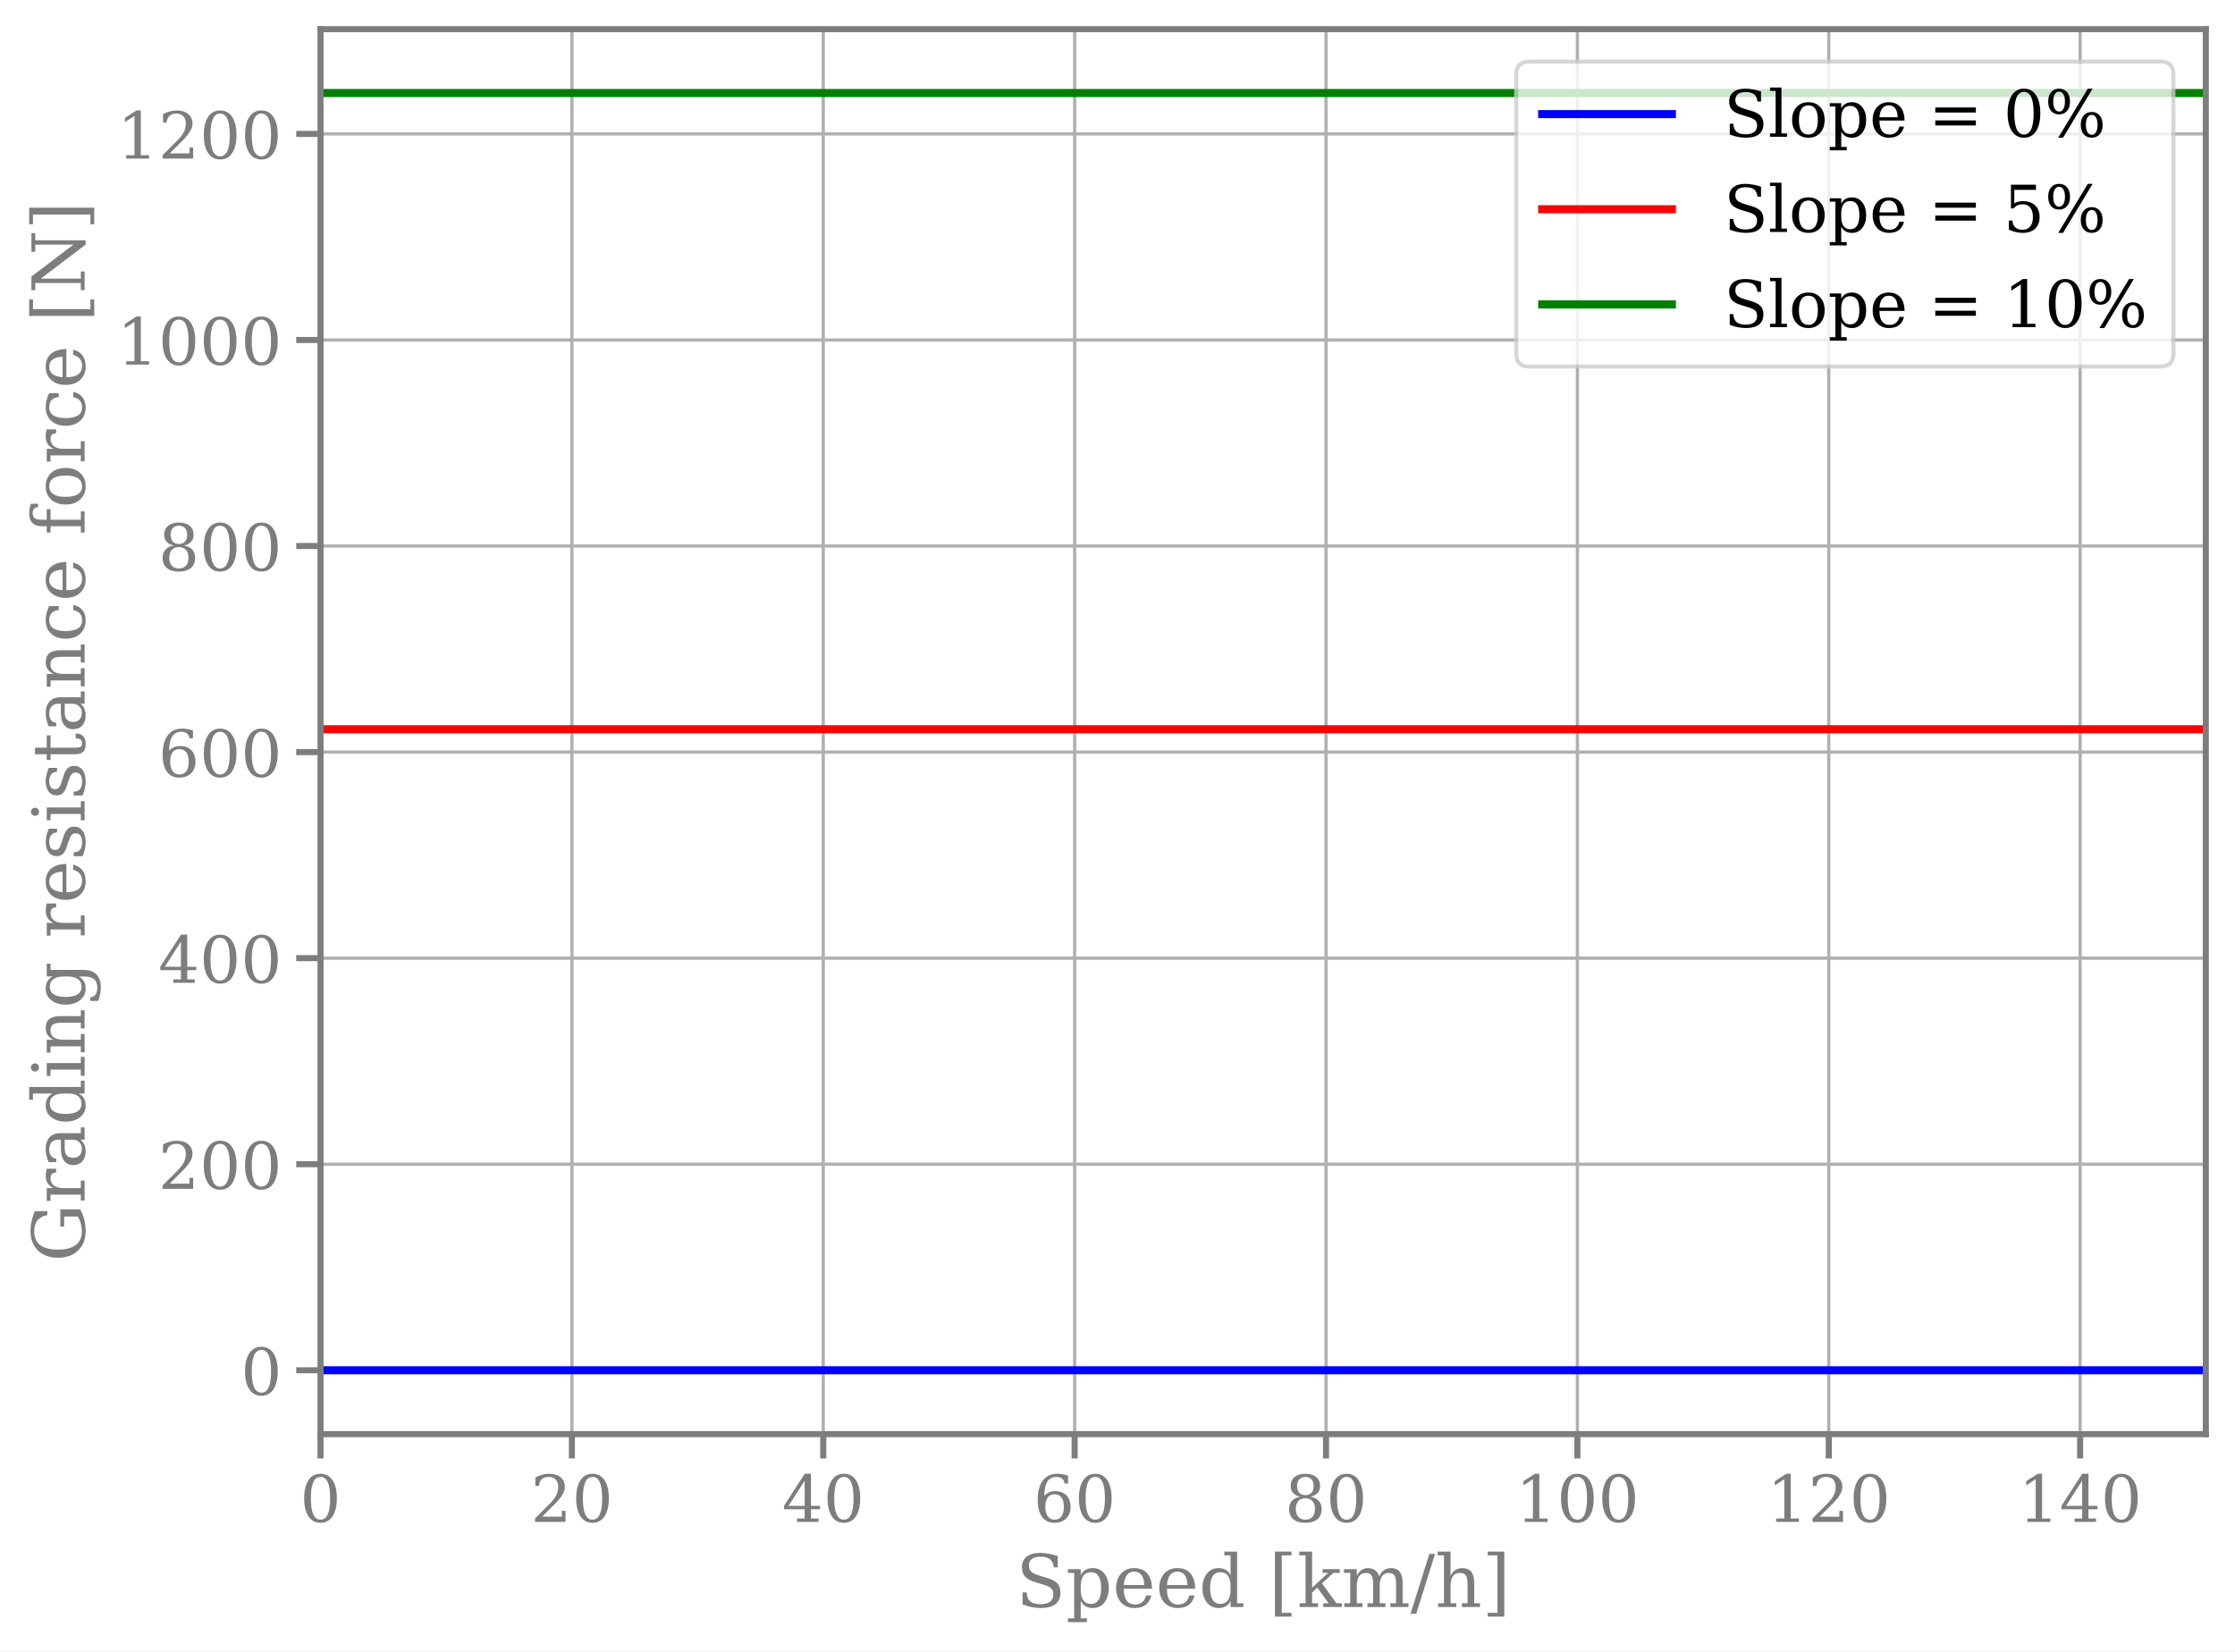
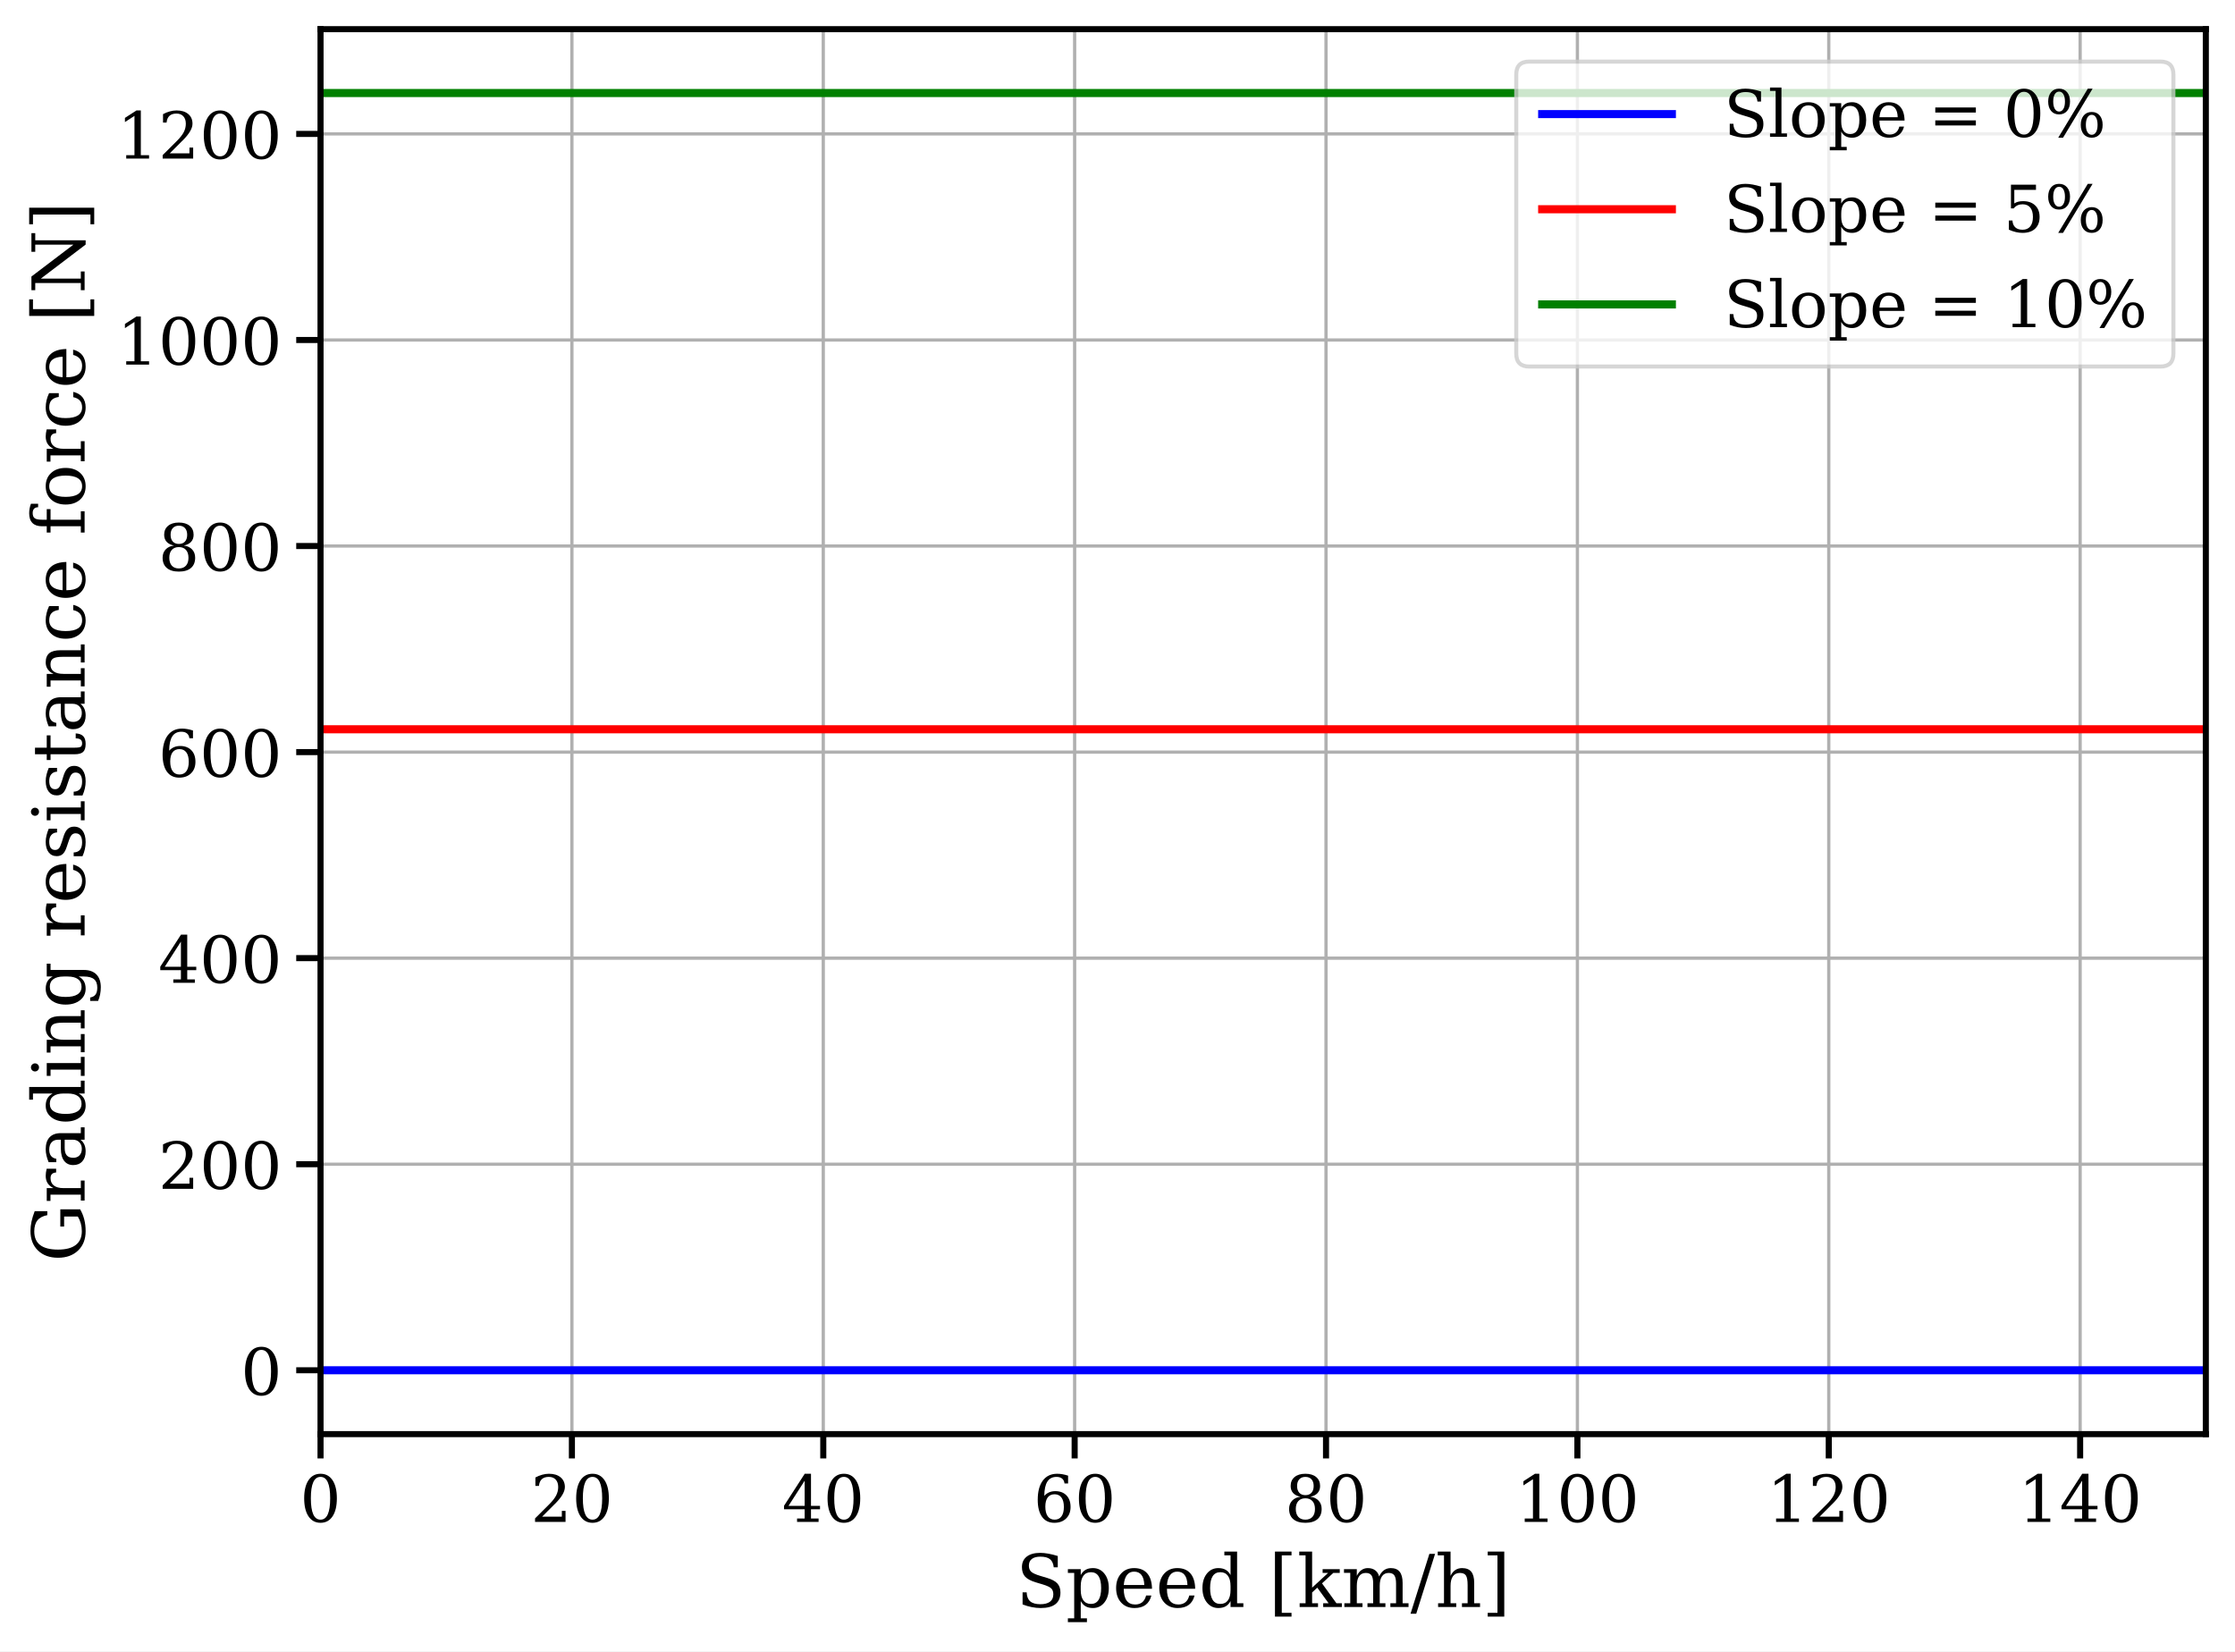
<svg xmlns="http://www.w3.org/2000/svg" xmlns:xlink="http://www.w3.org/1999/xlink" width="551.52pt" height="407.52pt" viewBox="0 0 551.52 407.52" version="1.1">
  <defs>
    <style type="text/css">*{stroke-linejoin: round; stroke-linecap: butt}</style>
  </defs>
  <g id="figure_1">
    <g id="patch_1">
      <path d="M 0 407.52  L 551.52 407.52  L 551.52 0  L 0 0  z " style="fill: #ffffff" />
    </g>
    <g id="axes_1">
      <g id="patch_2">
        <path d="M 79.097 353.914  L 544.32 353.914  L 544.32 7.2  L 79.097 7.2  z " style="fill: #ffffff" />
      </g>
      <g id="matplotlib.axis_1">
        <g id="xtick_1">
          <g id="line2d_1">
-             <path d="M 79.097 353.914  L 79.097 7.2  " clip-path="url(#p157d3e43fc)" style="fill: none; stroke: #b0b0b0; stroke-width: 0.8; stroke-linecap: square" />
+             <path d="M 79.097 353.914  L 79.097 7.2  " clip-path="url(#pb40a15d771)" style="fill: none; stroke: #b0b0b0; stroke-width: 0.8; stroke-linecap: square" />
          </g>
          <g id="line2d_2">
            <defs>
-               <path id="m68af3e53dd" d="M 0 0  L 0 6  " style="stroke: #7d7d7d; stroke-width: 1.5" />
-             </defs>
-             <g>
-               <use xlink:href="#m68af3e53dd" x="79.097" y="353.914" style="fill: #7d7d7d; stroke: #7d7d7d; stroke-width: 1.5" />
+               <path id="mcf8617b711" d="M 0 0  L 0 6  " style="stroke: #000000; stroke-width: 1.5" />
+             </defs>
+             <g>
+               <use xlink:href="#mcf8617b711" x="79.097" y="353.914" style="stroke: #000000; stroke-width: 1.5" />
            </g>
          </g>
          <g id="text_1">
-             <g style="fill: #7d7d7d" transform="translate(74.00656 375.5719)scale(0.16 -0.16)">
+             <g transform="translate(74.00656 375.5719)scale(0.16 -0.16)">
              <defs>
                <path id="DejaVuSerif-30" d="M 2034 219  Q 2513 219 2750 744  Q 2988 1269 2988 2328  Q 2988 3391 2750 3916  Q 2513 4441 2034 4441  Q 1556 4441 1318 3916  Q 1081 3391 1081 2328  Q 1081 1269 1318 744  Q 1556 219 2034 219  z M 2034 -91  Q 1275 -91 848 546  Q 422 1184 422 2328  Q 422 3475 848 4112  Q 1275 4750 2034 4750  Q 2797 4750 3222 4112  Q 3647 3475 3647 2328  Q 3647 1184 3222 546  Q 2797 -91 2034 -91  z " transform="scale(0.015625)" />
              </defs>
              <use xlink:href="#DejaVuSerif-30" />
            </g>
          </g>
        </g>
        <g id="xtick_2">
          <g id="line2d_3">
-             <path d="M 141.126 353.914  L 141.126 7.2  " clip-path="url(#p157d3e43fc)" style="fill: none; stroke: #b0b0b0; stroke-width: 0.8; stroke-linecap: square" />
+             <path d="M 141.126 353.914  L 141.126 7.2  " clip-path="url(#pb40a15d771)" style="fill: none; stroke: #b0b0b0; stroke-width: 0.8; stroke-linecap: square" />
          </g>
          <g id="line2d_4">
            <g>
-               <use xlink:href="#m68af3e53dd" x="141.126" y="353.914" style="fill: #7d7d7d; stroke: #7d7d7d; stroke-width: 1.5" />
+               <use xlink:href="#mcf8617b711" x="141.126" y="353.914" style="stroke: #000000; stroke-width: 1.5" />
            </g>
          </g>
          <g id="text_2">
-             <g style="fill: #7d7d7d" transform="translate(130.9464 375.5719)scale(0.16 -0.16)">
+             <g transform="translate(130.9464 375.5719)scale(0.16 -0.16)">
              <defs>
                <path id="DejaVuSerif-32" d="M 819 3553  L 469 3553  L 469 4384  Q 803 4563 1142 4656  Q 1481 4750 1806 4750  Q 2534 4750 2956 4397  Q 3378 4044 3378 3438  Q 3378 2753 2422 1800  Q 2347 1728 2309 1691  L 1131 513  L 3078 513  L 3078 1088  L 3444 1088  L 3444 0  L 434 0  L 434 341  L 1850 1753  Q 2319 2222 2519 2614  Q 2719 3006 2719 3438  Q 2719 3909 2473 4175  Q 2228 4441 1797 4441  Q 1350 4441 1106 4219  Q 863 3997 819 3553  z " transform="scale(0.015625)" />
              </defs>
              <use xlink:href="#DejaVuSerif-32" />
              <use xlink:href="#DejaVuSerif-30" x="63.623" />
            </g>
          </g>
        </g>
        <g id="xtick_3">
          <g id="line2d_5">
-             <path d="M 203.156 353.914  L 203.156 7.2  " clip-path="url(#p157d3e43fc)" style="fill: none; stroke: #b0b0b0; stroke-width: 0.8; stroke-linecap: square" />
+             <path d="M 203.156 353.914  L 203.156 7.2  " clip-path="url(#pb40a15d771)" style="fill: none; stroke: #b0b0b0; stroke-width: 0.8; stroke-linecap: square" />
          </g>
          <g id="line2d_6">
            <g>
-               <use xlink:href="#m68af3e53dd" x="203.156" y="353.914" style="fill: #7d7d7d; stroke: #7d7d7d; stroke-width: 1.5" />
+               <use xlink:href="#mcf8617b711" x="203.156" y="353.914" style="stroke: #000000; stroke-width: 1.5" />
            </g>
          </g>
          <g id="text_3">
-             <g style="fill: #7d7d7d" transform="translate(192.9761 375.5719)scale(0.16 -0.16)">
+             <g transform="translate(192.9761 375.5719)scale(0.16 -0.16)">
              <defs>
                <path id="DejaVuSerif-34" d="M 2234 1581  L 2234 4063  L 641 1581  L 2234 1581  z M 3609 0  L 1484 0  L 1484 331  L 2234 331  L 2234 1247  L 197 1247  L 197 1588  L 2241 4750  L 2859 4750  L 2859 1581  L 3750 1581  L 3750 1247  L 2859 1247  L 2859 331  L 3609 331  L 3609 0  z " transform="scale(0.015625)" />
              </defs>
              <use xlink:href="#DejaVuSerif-34" />
              <use xlink:href="#DejaVuSerif-30" x="63.623" />
            </g>
          </g>
        </g>
        <g id="xtick_4">
          <g id="line2d_7">
-             <path d="M 265.186 353.914  L 265.186 7.2  " clip-path="url(#p157d3e43fc)" style="fill: none; stroke: #b0b0b0; stroke-width: 0.8; stroke-linecap: square" />
+             <path d="M 265.186 353.914  L 265.186 7.2  " clip-path="url(#pb40a15d771)" style="fill: none; stroke: #b0b0b0; stroke-width: 0.8; stroke-linecap: square" />
          </g>
          <g id="line2d_8">
            <g>
-               <use xlink:href="#m68af3e53dd" x="265.186" y="353.914" style="fill: #7d7d7d; stroke: #7d7d7d; stroke-width: 1.5" />
+               <use xlink:href="#mcf8617b711" x="265.186" y="353.914" style="stroke: #000000; stroke-width: 1.5" />
            </g>
          </g>
          <g id="text_4">
-             <g style="fill: #7d7d7d" transform="translate(255.0059 375.5719)scale(0.16 -0.16)">
+             <g transform="translate(255.0059 375.5719)scale(0.16 -0.16)">
              <defs>
                <path id="DejaVuSerif-36" d="M 2094 219  Q 2534 219 2771 542  Q 3009 866 3009 1472  Q 3009 2078 2771 2401  Q 2534 2725 2094 2725  Q 1647 2725 1412 2412  Q 1178 2100 1178 1509  Q 1178 888 1415 553  Q 1653 219 2094 219  z M 1075 2569  Q 1288 2803 1556 2918  Q 1825 3034 2163 3034  Q 2859 3034 3264 2615  Q 3669 2197 3669 1472  Q 3669 763 3233 336  Q 2797 -91 2069 -91  Q 1278 -91 853 498  Q 428 1088 428 2181  Q 428 3406 931 4078  Q 1434 4750 2350 4750  Q 2597 4750 2869 4703  Q 3141 4656 3425 4563  L 3425 3794  L 3072 3794  Q 3034 4109 2831 4275  Q 2628 4441 2284 4441  Q 1678 4441 1381 3981  Q 1084 3522 1075 2569  z " transform="scale(0.015625)" />
              </defs>
              <use xlink:href="#DejaVuSerif-36" />
              <use xlink:href="#DejaVuSerif-30" x="63.623" />
            </g>
          </g>
        </g>
        <g id="xtick_5">
          <g id="line2d_9">
-             <path d="M 327.216 353.914  L 327.216 7.2  " clip-path="url(#p157d3e43fc)" style="fill: none; stroke: #b0b0b0; stroke-width: 0.8; stroke-linecap: square" />
+             <path d="M 327.216 353.914  L 327.216 7.2  " clip-path="url(#pb40a15d771)" style="fill: none; stroke: #b0b0b0; stroke-width: 0.8; stroke-linecap: square" />
          </g>
          <g id="line2d_10">
            <g>
-               <use xlink:href="#m68af3e53dd" x="327.216" y="353.914" style="fill: #7d7d7d; stroke: #7d7d7d; stroke-width: 1.5" />
+               <use xlink:href="#mcf8617b711" x="327.216" y="353.914" style="stroke: #000000; stroke-width: 1.5" />
            </g>
          </g>
          <g id="text_5">
-             <g style="fill: #7d7d7d" transform="translate(317.0357 375.5719)scale(0.16 -0.16)">
+             <g transform="translate(317.0357 375.5719)scale(0.16 -0.16)">
              <defs>
                <path id="DejaVuSerif-38" d="M 2981 1275  Q 2981 1775 2732 2051  Q 2484 2328 2034 2328  Q 1584 2328 1336 2051  Q 1088 1775 1088 1275  Q 1088 772 1336 495  Q 1584 219 2034 219  Q 2484 219 2732 495  Q 2981 772 2981 1275  z M 2853 3541  Q 2853 3966 2637 4203  Q 2422 4441 2034 4441  Q 1650 4441 1433 4203  Q 1216 3966 1216 3541  Q 1216 3113 1433 2875  Q 1650 2638 2034 2638  Q 2422 2638 2637 2875  Q 2853 3113 2853 3541  z M 2516 2484  Q 3047 2413 3344 2092  Q 3641 1772 3641 1275  Q 3641 619 3225 264  Q 2809 -91 2034 -91  Q 1263 -91 845 264  Q 428 619 428 1275  Q 428 1772 725 2092  Q 1022 2413 1556 2484  Q 1084 2569 832 2842  Q 581 3116 581 3541  Q 581 4103 968 4426  Q 1356 4750 2034 4750  Q 2713 4750 3100 4426  Q 3488 4103 3488 3541  Q 3488 3116 3236 2842  Q 2984 2569 2516 2484  z " transform="scale(0.015625)" />
              </defs>
              <use xlink:href="#DejaVuSerif-38" />
              <use xlink:href="#DejaVuSerif-30" x="63.623" />
            </g>
          </g>
        </g>
        <g id="xtick_6">
          <g id="line2d_11">
-             <path d="M 389.246 353.914  L 389.246 7.2  " clip-path="url(#p157d3e43fc)" style="fill: none; stroke: #b0b0b0; stroke-width: 0.8; stroke-linecap: square" />
+             <path d="M 389.246 353.914  L 389.246 7.2  " clip-path="url(#pb40a15d771)" style="fill: none; stroke: #b0b0b0; stroke-width: 0.8; stroke-linecap: square" />
          </g>
          <g id="line2d_12">
            <g>
-               <use xlink:href="#m68af3e53dd" x="389.246" y="353.914" style="fill: #7d7d7d; stroke: #7d7d7d; stroke-width: 1.5" />
+               <use xlink:href="#mcf8617b711" x="389.246" y="353.914" style="stroke: #000000; stroke-width: 1.5" />
            </g>
          </g>
          <g id="text_6">
-             <g style="fill: #7d7d7d" transform="translate(373.9755 375.5719)scale(0.16 -0.16)">
+             <g transform="translate(373.9755 375.5719)scale(0.16 -0.16)">
              <defs>
                <path id="DejaVuSerif-31" d="M 909 0  L 909 331  L 1722 331  L 1722 4213  L 781 3603  L 781 4013  L 1919 4750  L 2350 4750  L 2350 331  L 3163 331  L 3163 0  L 909 0  z " transform="scale(0.015625)" />
              </defs>
              <use xlink:href="#DejaVuSerif-31" />
              <use xlink:href="#DejaVuSerif-30" x="63.623" />
              <use xlink:href="#DejaVuSerif-30" x="127.246" />
            </g>
          </g>
        </g>
        <g id="xtick_7">
          <g id="line2d_13">
-             <path d="M 451.275 353.914  L 451.275 7.2  " clip-path="url(#p157d3e43fc)" style="fill: none; stroke: #b0b0b0; stroke-width: 0.8; stroke-linecap: square" />
+             <path d="M 451.275 353.914  L 451.275 7.2  " clip-path="url(#pb40a15d771)" style="fill: none; stroke: #b0b0b0; stroke-width: 0.8; stroke-linecap: square" />
          </g>
          <g id="line2d_14">
            <g>
-               <use xlink:href="#m68af3e53dd" x="451.275" y="353.914" style="fill: #7d7d7d; stroke: #7d7d7d; stroke-width: 1.5" />
+               <use xlink:href="#mcf8617b711" x="451.275" y="353.914" style="stroke: #000000; stroke-width: 1.5" />
            </g>
          </g>
          <g id="text_7">
-             <g style="fill: #7d7d7d" transform="translate(436.0053 375.5719)scale(0.16 -0.16)">
+             <g transform="translate(436.0053 375.5719)scale(0.16 -0.16)">
              <use xlink:href="#DejaVuSerif-31" />
              <use xlink:href="#DejaVuSerif-32" x="63.623" />
              <use xlink:href="#DejaVuSerif-30" x="127.246" />
            </g>
          </g>
        </g>
        <g id="xtick_8">
          <g id="line2d_15">
-             <path d="M 513.305 353.914  L 513.305 7.2  " clip-path="url(#p157d3e43fc)" style="fill: none; stroke: #b0b0b0; stroke-width: 0.8; stroke-linecap: square" />
+             <path d="M 513.305 353.914  L 513.305 7.2  " clip-path="url(#pb40a15d771)" style="fill: none; stroke: #b0b0b0; stroke-width: 0.8; stroke-linecap: square" />
          </g>
          <g id="line2d_16">
            <g>
-               <use xlink:href="#m68af3e53dd" x="513.305" y="353.914" style="fill: #7d7d7d; stroke: #7d7d7d; stroke-width: 1.5" />
+               <use xlink:href="#mcf8617b711" x="513.305" y="353.914" style="stroke: #000000; stroke-width: 1.5" />
            </g>
          </g>
          <g id="text_8">
-             <g style="fill: #7d7d7d" transform="translate(498.0351 375.5719)scale(0.16 -0.16)">
+             <g transform="translate(498.0351 375.5719)scale(0.16 -0.16)">
              <use xlink:href="#DejaVuSerif-31" />
              <use xlink:href="#DejaVuSerif-34" x="63.623" />
              <use xlink:href="#DejaVuSerif-30" x="127.246" />
            </g>
          </g>
        </g>
        <g id="text_9">
-           <g style="fill: #7d7d7d" transform="translate(250.6672 396.5766)scale(0.18 -0.18)">
+           <g transform="translate(250.6672 396.5766)scale(0.18 -0.18)">
            <defs>
              <path id="DejaVuSerif-53" d="M 594 225  L 594 1288  L 953 1284  Q 969 753 1261 498  Q 1553 244 2150 244  Q 2706 244 2998 464  Q 3291 684 3291 1106  Q 3291 1444 3114 1625  Q 2938 1806 2369 1978  L 1753 2163  Q 1084 2366 811 2669  Q 538 2972 538 3500  Q 538 4094 959 4422  Q 1381 4750 2144 4750  Q 2469 4750 2856 4679  Q 3244 4609 3681 4475  L 3681 3481  L 3328 3481  Q 3275 3975 2998 4195  Q 2722 4416 2156 4416  Q 1663 4416 1405 4214  Q 1147 4013 1147 3628  Q 1147 3294 1340 3103  Q 1534 2913 2163 2725  L 2741 2553  Q 3375 2363 3645 2067  Q 3916 1772 3916 1275  Q 3916 597 3481 253  Q 3047 -91 2188 -91  Q 1803 -91 1404 -12  Q 1006 66 594 225  z " transform="scale(0.015625)" />
              <path id="DejaVuSerif-70" d="M 1313 1825  L 1313 1497  Q 1313 897 1542 583  Q 1772 269 2209 269  Q 2650 269 2876 622  Q 3103 975 3103 1663  Q 3103 2353 2876 2703  Q 2650 3053 2209 3053  Q 1772 3053 1542 2737  Q 1313 2422 1313 1825  z M 738 2988  L 184 2988  L 184 3322  L 1313 3322  L 1313 2803  Q 1481 3116 1742 3264  Q 2003 3413 2388 3413  Q 3000 3413 3387 2928  Q 3775 2444 3775 1663  Q 3775 881 3387 395  Q 3000 -91 2388 -91  Q 2003 -91 1742 57  Q 1481 206 1313 519  L 1313 -997  L 1856 -997  L 1856 -1331  L 184 -1331  L 184 -997  L 738 -997  L 738 2988  z " transform="scale(0.015625)" />
              <path id="DejaVuSerif-65" d="M 3469 1600  L 991 1600  L 991 1575  Q 991 903 1244 561  Q 1497 219 1991 219  Q 2369 219 2611 417  Q 2853 616 2950 1006  L 3413 1006  Q 3275 459 2904 184  Q 2534 -91 1931 -91  Q 1203 -91 761 389  Q 319 869 319 1663  Q 319 2450 753 2931  Q 1188 3413 1894 3413  Q 2647 3413 3050 2948  Q 3453 2484 3469 1600  z M 2791 1931  Q 2772 2513 2545 2808  Q 2319 3103 1894 3103  Q 1497 3103 1269 2806  Q 1041 2509 991 1931  L 2791 1931  z " transform="scale(0.015625)" />
              <path id="DejaVuSerif-64" d="M 3359 331  L 3909 331  L 3909 0  L 2784 0  L 2784 519  Q 2616 206 2355 57  Q 2094 -91 1709 -91  Q 1097 -91 708 395  Q 319 881 319 1663  Q 319 2444 706 2928  Q 1094 3413 1709 3413  Q 2094 3413 2355 3264  Q 2616 3116 2784 2803  L 2784 4531  L 2241 4531  L 2241 4863  L 3359 4863  L 3359 331  z M 2784 1497  L 2784 1825  Q 2784 2422 2554 2737  Q 2325 3053 1888 3053  Q 1444 3053 1217 2703  Q 991 2353 991 1663  Q 991 975 1217 622  Q 1444 269 1888 269  Q 2325 269 2554 583  Q 2784 897 2784 1497  z " transform="scale(0.015625)" />
              <path id="DejaVuSerif-20" transform="scale(0.015625)" />
              <path id="DejaVuSerif-5b" d="M 550 4863  L 2003 4863  L 2003 4531  L 1147 4531  L 1147 -513  L 2003 -513  L 2003 -844  L 550 -844  L 550 4863  z " transform="scale(0.015625)" />
              <path id="DejaVuSerif-6b" d="M 1831 0  L 219 0  L 219 331  L 738 331  L 738 4531  L 184 4531  L 184 4863  L 1313 4863  L 1313 1697  L 2713 2988  L 2234 2988  L 2234 3322  L 3738 3322  L 3738 2988  L 3169 2988  L 2181 2075  L 3444 331  L 3922 331  L 3922 0  L 2284 0  L 2284 331  L 2759 331  L 1766 1697  L 1313 1275  L 1313 331  L 1831 331  L 1831 0  z " transform="scale(0.015625)" />
              <path id="DejaVuSerif-6d" d="M 3316 2675  Q 3481 3041 3739 3227  Q 3997 3413 4341 3413  Q 4863 3413 5119 3089  Q 5375 2766 5375 2113  L 5375 331  L 5894 331  L 5894 0  L 4300 0  L 4300 331  L 4800 331  L 4800 2047  Q 4800 2556 4650 2772  Q 4500 2988 4153 2988  Q 3769 2988 3567 2697  Q 3366 2406 3366 1850  L 3366 331  L 3866 331  L 3866 0  L 2291 0  L 2291 331  L 2791 331  L 2791 2069  Q 2791 2566 2641 2777  Q 2491 2988 2144 2988  Q 1759 2988 1557 2697  Q 1356 2406 1356 1850  L 1356 331  L 1856 331  L 1856 0  L 263 0  L 263 331  L 781 331  L 781 2994  L 231 2994  L 231 3322  L 1356 3322  L 1356 2731  Q 1516 3063 1762 3238  Q 2009 3413 2322 3413  Q 2709 3413 2968 3220  Q 3228 3028 3316 2675  z " transform="scale(0.015625)" />
              <path id="DejaVuSerif-2f" d="M 1656 4666  L 2156 4666  L 500 -594  L 0 -594  L 1656 4666  z " transform="scale(0.015625)" />
              <path id="DejaVuSerif-68" d="M 263 0  L 263 331  L 781 331  L 781 4531  L 231 4531  L 231 4863  L 1356 4863  L 1356 2731  Q 1516 3069 1770 3241  Q 2025 3413 2363 3413  Q 2913 3413 3172 3097  Q 3431 2781 3431 2113  L 3431 331  L 3944 331  L 3944 0  L 2356 0  L 2356 331  L 2853 331  L 2853 1931  Q 2853 2541 2704 2764  Q 2556 2988 2175 2988  Q 1775 2988 1565 2697  Q 1356 2406 1356 1850  L 1356 331  L 1856 331  L 1856 0  L 263 0  z " transform="scale(0.015625)" />
              <path id="DejaVuSerif-5d" d="M 1947 4863  L 1947 -844  L 494 -844  L 494 -513  L 1350 -513  L 1350 4531  L 494 4531  L 494 4863  L 1947 4863  z " transform="scale(0.015625)" />
            </defs>
            <use xlink:href="#DejaVuSerif-53" />
            <use xlink:href="#DejaVuSerif-70" x="68.506" />
            <use xlink:href="#DejaVuSerif-65" x="132.52" />
            <use xlink:href="#DejaVuSerif-65" x="191.699" />
            <use xlink:href="#DejaVuSerif-64" x="250.879" />
            <use xlink:href="#DejaVuSerif-20" x="314.893" />
            <use xlink:href="#DejaVuSerif-5b" x="346.68" />
            <use xlink:href="#DejaVuSerif-6b" x="385.693" />
            <use xlink:href="#DejaVuSerif-6d" x="446.289" />
            <use xlink:href="#DejaVuSerif-2f" x="541.113" />
            <use xlink:href="#DejaVuSerif-68" x="574.805" />
            <use xlink:href="#DejaVuSerif-5d" x="639.209" />
          </g>
        </g>
      </g>
      <g id="matplotlib.axis_2">
        <g id="ytick_1">
          <g id="line2d_17">
-             <path d="M 79.097 338.155  L 544.32 338.155  " clip-path="url(#p157d3e43fc)" style="fill: none; stroke: #b0b0b0; stroke-width: 0.8; stroke-linecap: square" />
+             <path d="M 79.097 338.155  L 544.32 338.155  " clip-path="url(#pb40a15d771)" style="fill: none; stroke: #b0b0b0; stroke-width: 0.8; stroke-linecap: square" />
          </g>
          <g id="line2d_18">
            <defs>
-               <path id="m366e973e7c" d="M 0 0  L -6 0  " style="stroke: #7d7d7d; stroke-width: 1.5" />
-             </defs>
-             <g>
-               <use xlink:href="#m366e973e7c" x="79.097" y="338.155" style="fill: #7d7d7d; stroke: #7d7d7d; stroke-width: 1.5" />
+               <path id="md94f466a75" d="M 0 0  L -6 0  " style="stroke: #000000; stroke-width: 1.5" />
+             </defs>
+             <g>
+               <use xlink:href="#md94f466a75" x="79.097" y="338.155" style="stroke: #000000; stroke-width: 1.5" />
            </g>
          </g>
          <g id="text_10">
-             <g style="fill: #7d7d7d" transform="translate(59.41656 344.2334)scale(0.16 -0.16)">
+             <g transform="translate(59.41656 344.2334)scale(0.16 -0.16)">
              <use xlink:href="#DejaVuSerif-30" />
            </g>
          </g>
        </g>
        <g id="ytick_2">
          <g id="line2d_19">
-             <path d="M 79.097 287.304  L 544.32 287.304  " clip-path="url(#p157d3e43fc)" style="fill: none; stroke: #b0b0b0; stroke-width: 0.8; stroke-linecap: square" />
+             <path d="M 79.097 287.304  L 544.32 287.304  " clip-path="url(#pb40a15d771)" style="fill: none; stroke: #b0b0b0; stroke-width: 0.8; stroke-linecap: square" />
          </g>
          <g id="line2d_20">
            <g>
-               <use xlink:href="#m366e973e7c" x="79.097" y="287.304" style="fill: #7d7d7d; stroke: #7d7d7d; stroke-width: 1.5" />
+               <use xlink:href="#md94f466a75" x="79.097" y="287.304" style="stroke: #000000; stroke-width: 1.5" />
            </g>
          </g>
          <g id="text_11">
-             <g style="fill: #7d7d7d" transform="translate(39.05656 293.3827)scale(0.16 -0.16)">
+             <g transform="translate(39.05656 293.3827)scale(0.16 -0.16)">
              <use xlink:href="#DejaVuSerif-32" />
              <use xlink:href="#DejaVuSerif-30" x="63.623" />
              <use xlink:href="#DejaVuSerif-30" x="127.246" />
            </g>
          </g>
        </g>
        <g id="ytick_3">
          <g id="line2d_21">
-             <path d="M 79.097 236.453  L 544.32 236.453  " clip-path="url(#p157d3e43fc)" style="fill: none; stroke: #b0b0b0; stroke-width: 0.8; stroke-linecap: square" />
+             <path d="M 79.097 236.453  L 544.32 236.453  " clip-path="url(#pb40a15d771)" style="fill: none; stroke: #b0b0b0; stroke-width: 0.8; stroke-linecap: square" />
          </g>
          <g id="line2d_22">
            <g>
-               <use xlink:href="#m366e973e7c" x="79.097" y="236.453" style="fill: #7d7d7d; stroke: #7d7d7d; stroke-width: 1.5" />
+               <use xlink:href="#md94f466a75" x="79.097" y="236.453" style="stroke: #000000; stroke-width: 1.5" />
            </g>
          </g>
          <g id="text_12">
-             <g style="fill: #7d7d7d" transform="translate(39.05656 242.5319)scale(0.16 -0.16)">
+             <g transform="translate(39.05656 242.5319)scale(0.16 -0.16)">
              <use xlink:href="#DejaVuSerif-34" />
              <use xlink:href="#DejaVuSerif-30" x="63.623" />
              <use xlink:href="#DejaVuSerif-30" x="127.246" />
            </g>
          </g>
        </g>
        <g id="ytick_4">
          <g id="line2d_23">
-             <path d="M 79.097 185.602  L 544.32 185.602  " clip-path="url(#p157d3e43fc)" style="fill: none; stroke: #b0b0b0; stroke-width: 0.8; stroke-linecap: square" />
+             <path d="M 79.097 185.602  L 544.32 185.602  " clip-path="url(#pb40a15d771)" style="fill: none; stroke: #b0b0b0; stroke-width: 0.8; stroke-linecap: square" />
          </g>
          <g id="line2d_24">
            <g>
-               <use xlink:href="#m366e973e7c" x="79.097" y="185.602" style="fill: #7d7d7d; stroke: #7d7d7d; stroke-width: 1.5" />
+               <use xlink:href="#md94f466a75" x="79.097" y="185.602" style="stroke: #000000; stroke-width: 1.5" />
            </g>
          </g>
          <g id="text_13">
-             <g style="fill: #7d7d7d" transform="translate(39.05656 191.6812)scale(0.16 -0.16)">
+             <g transform="translate(39.05656 191.6812)scale(0.16 -0.16)">
              <use xlink:href="#DejaVuSerif-36" />
              <use xlink:href="#DejaVuSerif-30" x="63.623" />
              <use xlink:href="#DejaVuSerif-30" x="127.246" />
            </g>
          </g>
        </g>
        <g id="ytick_5">
          <g id="line2d_25">
-             <path d="M 79.097 134.752  L 544.32 134.752  " clip-path="url(#p157d3e43fc)" style="fill: none; stroke: #b0b0b0; stroke-width: 0.8; stroke-linecap: square" />
+             <path d="M 79.097 134.752  L 544.32 134.752  " clip-path="url(#pb40a15d771)" style="fill: none; stroke: #b0b0b0; stroke-width: 0.8; stroke-linecap: square" />
          </g>
          <g id="line2d_26">
            <g>
-               <use xlink:href="#m366e973e7c" x="79.097" y="134.752" style="fill: #7d7d7d; stroke: #7d7d7d; stroke-width: 1.5" />
+               <use xlink:href="#md94f466a75" x="79.097" y="134.752" style="stroke: #000000; stroke-width: 1.5" />
            </g>
          </g>
          <g id="text_14">
-             <g style="fill: #7d7d7d" transform="translate(39.05656 140.8305)scale(0.16 -0.16)">
+             <g transform="translate(39.05656 140.8305)scale(0.16 -0.16)">
              <use xlink:href="#DejaVuSerif-38" />
              <use xlink:href="#DejaVuSerif-30" x="63.623" />
              <use xlink:href="#DejaVuSerif-30" x="127.246" />
            </g>
          </g>
        </g>
        <g id="ytick_6">
          <g id="line2d_27">
-             <path d="M 79.097 83.901  L 544.32 83.901  " clip-path="url(#p157d3e43fc)" style="fill: none; stroke: #b0b0b0; stroke-width: 0.8; stroke-linecap: square" />
+             <path d="M 79.097 83.901  L 544.32 83.901  " clip-path="url(#pb40a15d771)" style="fill: none; stroke: #b0b0b0; stroke-width: 0.8; stroke-linecap: square" />
          </g>
          <g id="line2d_28">
            <g>
-               <use xlink:href="#m366e973e7c" x="79.097" y="83.901" style="fill: #7d7d7d; stroke: #7d7d7d; stroke-width: 1.5" />
+               <use xlink:href="#md94f466a75" x="79.097" y="83.901" style="stroke: #000000; stroke-width: 1.5" />
            </g>
          </g>
          <g id="text_15">
-             <g style="fill: #7d7d7d" transform="translate(28.87656 89.97977)scale(0.16 -0.16)">
+             <g transform="translate(28.87656 89.97977)scale(0.16 -0.16)">
              <use xlink:href="#DejaVuSerif-31" />
              <use xlink:href="#DejaVuSerif-30" x="63.623" />
              <use xlink:href="#DejaVuSerif-30" x="127.246" />
              <use xlink:href="#DejaVuSerif-30" x="190.869" />
            </g>
          </g>
        </g>
        <g id="ytick_7">
          <g id="line2d_29">
-             <path d="M 79.097 33.05  L 544.32 33.05  " clip-path="url(#p157d3e43fc)" style="fill: none; stroke: #b0b0b0; stroke-width: 0.8; stroke-linecap: square" />
+             <path d="M 79.097 33.05  L 544.32 33.05  " clip-path="url(#pb40a15d771)" style="fill: none; stroke: #b0b0b0; stroke-width: 0.8; stroke-linecap: square" />
          </g>
          <g id="line2d_30">
            <g>
-               <use xlink:href="#m366e973e7c" x="79.097" y="33.05" style="fill: #7d7d7d; stroke: #7d7d7d; stroke-width: 1.5" />
+               <use xlink:href="#md94f466a75" x="79.097" y="33.05" style="stroke: #000000; stroke-width: 1.5" />
            </g>
          </g>
          <g id="text_16">
-             <g style="fill: #7d7d7d" transform="translate(28.87656 39.12905)scale(0.16 -0.16)">
+             <g transform="translate(28.87656 39.12905)scale(0.16 -0.16)">
              <use xlink:href="#DejaVuSerif-31" />
              <use xlink:href="#DejaVuSerif-32" x="63.623" />
              <use xlink:href="#DejaVuSerif-30" x="127.246" />
              <use xlink:href="#DejaVuSerif-30" x="190.869" />
            </g>
          </g>
        </g>
        <g id="text_17">
-           <g style="fill: #7d7d7d" transform="translate(20.87719 311.4003)rotate(-90)scale(0.18 -0.18)">
+           <g transform="translate(20.87719 311.4003)rotate(-90)scale(0.18 -0.18)">
            <defs>
              <path id="DejaVuSerif-47" d="M 4097 3272  Q 3988 3856 3641 4136  Q 3294 4416 2675 4416  Q 1869 4416 1472 3897  Q 1075 3378 1075 2328  Q 1075 1300 1484 772  Q 1894 244 2688 244  Q 3041 244 3362 331  Q 3684 419 3975 594  L 3975 1797  L 3097 1797  L 3097 2131  L 4609 2131  L 4609 391  Q 4194 150 3714 29  Q 3234 -91 2688 -91  Q 1631 -91 995 570  Q 359 1231 359 2328  Q 359 3434 996 4092  Q 1634 4750 2713 4750  Q 3113 4750 3539 4658  Q 3966 4566 4447 4378  L 4447 3272  L 4097 3272  z " transform="scale(0.015625)" />
              <path id="DejaVuSerif-72" d="M 3059 3328  L 3059 2497  L 2728 2497  Q 2713 2744 2591 2866  Q 2469 2988 2234 2988  Q 1809 2988 1582 2694  Q 1356 2400 1356 1850  L 1356 331  L 2022 331  L 2022 0  L 263 0  L 263 331  L 781 331  L 781 2994  L 231 2994  L 231 3322  L 1356 3322  L 1356 2731  Q 1525 3078 1790 3245  Q 2056 3413 2438 3413  Q 2578 3413 2733 3391  Q 2888 3369 3059 3328  z " transform="scale(0.015625)" />
              <path id="DejaVuSerif-61" d="M 2547 1044  L 2547 1747  L 1806 1747  Q 1378 1747 1168 1562  Q 959 1378 959 997  Q 959 650 1171 447  Q 1384 244 1747 244  Q 2106 244 2326 466  Q 2547 688 2547 1044  z M 3122 2075  L 3122 331  L 3634 331  L 3634 0  L 2547 0  L 2547 359  Q 2356 128 2106 18  Q 1856 -91 1522 -91  Q 969 -91 644 203  Q 319 497 319 997  Q 319 1513 691 1797  Q 1063 2081 1741 2081  L 2547 2081  L 2547 2309  Q 2547 2688 2317 2895  Q 2088 3103 1672 3103  Q 1328 3103 1125 2947  Q 922 2791 872 2484  L 575 2484  L 575 3156  Q 875 3284 1158 3348  Q 1441 3413 1709 3413  Q 2400 3413 2761 3070  Q 3122 2728 3122 2075  z " transform="scale(0.015625)" />
              <path id="DejaVuSerif-69" d="M 622 4353  Q 622 4497 726 4603  Q 831 4709 978 4709  Q 1122 4709 1226 4603  Q 1331 4497 1331 4353  Q 1331 4206 1228 4103  Q 1125 4000 978 4000  Q 831 4000 726 4103  Q 622 4206 622 4353  z M 1356 331  L 1900 331  L 1900 0  L 231 0  L 231 331  L 781 331  L 781 2988  L 231 2988  L 231 3322  L 1356 3322  L 1356 331  z " transform="scale(0.015625)" />
              <path id="DejaVuSerif-6e" d="M 263 0  L 263 331  L 781 331  L 781 2988  L 231 2988  L 231 3322  L 1356 3322  L 1356 2731  Q 1516 3069 1770 3241  Q 2025 3413 2363 3413  Q 2913 3413 3172 3097  Q 3431 2781 3431 2113  L 3431 331  L 3944 331  L 3944 0  L 2356 0  L 2356 331  L 2853 331  L 2853 1931  Q 2853 2541 2703 2767  Q 2553 2994 2175 2994  Q 1775 2994 1565 2701  Q 1356 2409 1356 1850  L 1356 331  L 1856 331  L 1856 0  L 263 0  z " transform="scale(0.015625)" />
              <path id="DejaVuSerif-67" d="M 3359 2988  L 3359 72  Q 3359 -644 2965 -1033  Q 2572 -1422 1844 -1422  Q 1516 -1422 1216 -1362  Q 916 -1303 641 -1184  L 641 -488  L 941 -488  Q 997 -813 1206 -963  Q 1416 -1113 1806 -1113  Q 2313 -1113 2548 -827  Q 2784 -541 2784 72  L 2784 519  Q 2616 206 2355 57  Q 2094 -91 1709 -91  Q 1097 -91 708 395  Q 319 881 319 1663  Q 319 2444 706 2928  Q 1094 3413 1709 3413  Q 2094 3413 2355 3264  Q 2616 3116 2784 2803  L 2784 3322  L 3909 3322  L 3909 2988  L 3359 2988  z M 2784 1825  Q 2784 2422 2554 2737  Q 2325 3053 1888 3053  Q 1444 3053 1217 2703  Q 991 2353 991 1663  Q 991 975 1217 622  Q 1444 269 1888 269  Q 2325 269 2554 583  Q 2784 897 2784 1497  L 2784 1825  z " transform="scale(0.015625)" />
              <path id="DejaVuSerif-73" d="M 359 184  L 359 959  L 691 959  Q 703 588 923 403  Q 1144 219 1575 219  Q 1963 219 2166 364  Q 2369 509 2369 788  Q 2369 1006 2220 1140  Q 2072 1275 1594 1428  L 1178 1569  Q 750 1706 558 1912  Q 366 2119 366 2438  Q 366 2894 700 3153  Q 1034 3413 1625 3413  Q 1888 3413 2178 3344  Q 2469 3275 2778 3144  L 2778 2419  L 2447 2419  Q 2434 2741 2221 2922  Q 2009 3103 1644 3103  Q 1281 3103 1095 2975  Q 909 2847 909 2591  Q 909 2381 1050 2254  Q 1191 2128 1613 1997  L 2069 1856  Q 2541 1709 2748 1489  Q 2956 1269 2956 922  Q 2956 450 2595 179  Q 2234 -91 1600 -91  Q 1278 -91 972 -22  Q 666 47 359 184  z " transform="scale(0.015625)" />
              <path id="DejaVuSerif-74" d="M 691 2988  L 184 2988  L 184 3322  L 691 3322  L 691 4353  L 1269 4353  L 1269 3322  L 2350 3322  L 2350 2988  L 1269 2988  L 1269 878  Q 1269 456 1350 337  Q 1431 219 1650 219  Q 1875 219 1978 351  Q 2081 484 2088 781  L 2522 781  Q 2497 328 2275 118  Q 2053 -91 1600 -91  Q 1103 -91 897 129  Q 691 350 691 878  L 691 2988  z " transform="scale(0.015625)" />
              <path id="DejaVuSerif-63" d="M 3291 997  Q 3169 466 2822 187  Q 2475 -91 1925 -91  Q 1200 -91 759 389  Q 319 869 319 1663  Q 319 2459 759 2936  Q 1200 3413 1925 3413  Q 2241 3413 2553 3339  Q 2866 3266 3181 3116  L 3181 2266  L 2847 2266  Q 2781 2703 2561 2903  Q 2341 3103 1931 3103  Q 1466 3103 1228 2742  Q 991 2381 991 1663  Q 991 944 1227 581  Q 1463 219 1931 219  Q 2303 219 2525 412  Q 2747 606 2828 997  L 3291 997  z " transform="scale(0.015625)" />
              <path id="DejaVuSerif-66" d="M 2753 4078  L 2450 4078  Q 2447 4313 2317 4434  Q 2188 4556 1941 4556  Q 1619 4556 1487 4379  Q 1356 4203 1356 3750  L 1356 3322  L 2284 3322  L 2284 2988  L 1356 2988  L 1356 331  L 2094 331  L 2094 0  L 231 0  L 231 331  L 781 331  L 781 2988  L 231 2988  L 231 3322  L 781 3322  L 781 3738  Q 781 4294 1070 4578  Q 1359 4863 1919 4863  Q 2128 4863 2337 4825  Q 2547 4788 2753 4709  L 2753 4078  z " transform="scale(0.015625)" />
              <path id="DejaVuSerif-6f" d="M 1925 219  Q 2388 219 2623 584  Q 2859 950 2859 1663  Q 2859 2375 2623 2739  Q 2388 3103 1925 3103  Q 1463 3103 1227 2739  Q 991 2375 991 1663  Q 991 950 1228 584  Q 1466 219 1925 219  z M 1925 -91  Q 1200 -91 759 389  Q 319 869 319 1663  Q 319 2456 758 2934  Q 1197 3413 1925 3413  Q 2653 3413 3092 2934  Q 3531 2456 3531 1663  Q 3531 869 3092 389  Q 2653 -91 1925 -91  z " transform="scale(0.015625)" />
              <path id="DejaVuSerif-4e" d="M 313 0  L 313 331  L 941 331  L 941 4331  L 313 4331  L 313 4666  L 1509 4666  L 4306 984  L 4306 4331  L 3681 4331  L 3681 4666  L 5319 4666  L 5319 4331  L 4691 4331  L 4691 -91  L 4313 -91  L 1325 3841  L 1325 331  L 1953 331  L 1953 0  L 313 0  z " transform="scale(0.015625)" />
            </defs>
            <use xlink:href="#DejaVuSerif-47" />
            <use xlink:href="#DejaVuSerif-72" x="79.883" />
            <use xlink:href="#DejaVuSerif-61" x="127.686" />
            <use xlink:href="#DejaVuSerif-64" x="187.305" />
            <use xlink:href="#DejaVuSerif-69" x="251.318" />
            <use xlink:href="#DejaVuSerif-6e" x="283.301" />
            <use xlink:href="#DejaVuSerif-67" x="347.705" />
            <use xlink:href="#DejaVuSerif-20" x="411.719" />
            <use xlink:href="#DejaVuSerif-72" x="443.506" />
            <use xlink:href="#DejaVuSerif-65" x="491.309" />
            <use xlink:href="#DejaVuSerif-73" x="550.488" />
            <use xlink:href="#DejaVuSerif-69" x="601.807" />
            <use xlink:href="#DejaVuSerif-73" x="633.789" />
            <use xlink:href="#DejaVuSerif-74" x="685.107" />
            <use xlink:href="#DejaVuSerif-61" x="725.293" />
            <use xlink:href="#DejaVuSerif-6e" x="784.912" />
            <use xlink:href="#DejaVuSerif-63" x="849.316" />
            <use xlink:href="#DejaVuSerif-65" x="905.322" />
            <use xlink:href="#DejaVuSerif-20" x="964.502" />
            <use xlink:href="#DejaVuSerif-66" x="996.289" />
            <use xlink:href="#DejaVuSerif-6f" x="1033.301" />
            <use xlink:href="#DejaVuSerif-72" x="1093.506" />
            <use xlink:href="#DejaVuSerif-63" x="1141.309" />
            <use xlink:href="#DejaVuSerif-65" x="1197.314" />
            <use xlink:href="#DejaVuSerif-20" x="1256.494" />
            <use xlink:href="#DejaVuSerif-5b" x="1288.281" />
            <use xlink:href="#DejaVuSerif-4e" x="1327.295" />
            <use xlink:href="#DejaVuSerif-5d" x="1414.795" />
          </g>
        </g>
      </g>
      <g id="line2d_31">
-         <path d="M 79.097 338.155  L 544.32 338.155  " clip-path="url(#p157d3e43fc)" style="fill: none; stroke: #0000ff; stroke-width: 2; stroke-linecap: square" />
+         <path d="M 79.097 338.155  L 544.32 338.155  " clip-path="url(#pb40a15d771)" style="fill: none; stroke: #0000ff; stroke-width: 2; stroke-linecap: square" />
      </g>
      <g id="line2d_32">
-         <path d="M 79.097 179.969  L 544.32 179.969  " clip-path="url(#p157d3e43fc)" style="fill: none; stroke: #ff0000; stroke-width: 2; stroke-linecap: square" />
+         <path d="M 79.097 179.969  L 544.32 179.969  " clip-path="url(#pb40a15d771)" style="fill: none; stroke: #ff0000; stroke-width: 2; stroke-linecap: square" />
      </g>
      <g id="line2d_33">
-         <path d="M 79.097 22.96  L 544.32 22.96  " clip-path="url(#p157d3e43fc)" style="fill: none; stroke: #008000; stroke-width: 2; stroke-linecap: square" />
+         <path d="M 79.097 22.96  L 544.32 22.96  " clip-path="url(#pb40a15d771)" style="fill: none; stroke: #008000; stroke-width: 2; stroke-linecap: square" />
      </g>
      <g id="patch_3">
-         <path d="M 79.097 353.914  L 79.097 7.2  " style="fill: none; stroke: #7d7d7d; stroke-width: 1.5; stroke-linejoin: miter; stroke-linecap: square" />
+         <path d="M 79.097 353.914  L 79.097 7.2  " style="fill: none; stroke: #000000; stroke-width: 1.5; stroke-linejoin: miter; stroke-linecap: square" />
      </g>
      <g id="patch_4">
-         <path d="M 544.32 353.914  L 544.32 7.2  " style="fill: none; stroke: #7d7d7d; stroke-width: 1.5; stroke-linejoin: miter; stroke-linecap: square" />
+         <path d="M 544.32 353.914  L 544.32 7.2  " style="fill: none; stroke: #000000; stroke-width: 1.5; stroke-linejoin: miter; stroke-linecap: square" />
      </g>
      <g id="patch_5">
-         <path d="M 79.097 353.914  L 544.32 353.914  " style="fill: none; stroke: #7d7d7d; stroke-width: 1.5; stroke-linejoin: miter; stroke-linecap: square" />
+         <path d="M 79.097 353.914  L 544.32 353.914  " style="fill: none; stroke: #000000; stroke-width: 1.5; stroke-linejoin: miter; stroke-linecap: square" />
      </g>
      <g id="patch_6">
-         <path d="M 79.097 7.2  L 544.32 7.2  " style="fill: none; stroke: #7d7d7d; stroke-width: 1.5; stroke-linejoin: miter; stroke-linecap: square" />
+         <path d="M 79.097 7.2  L 544.32 7.2  " style="fill: none; stroke: #000000; stroke-width: 1.5; stroke-linejoin: miter; stroke-linecap: square" />
      </g>
      <g id="legend_1">
        <g id="patch_7">
          <path d="M 377.358 90.455  L 533.12 90.455  Q 536.32 90.455 536.32 87.255  L 536.32 18.4  Q 536.32 15.2 533.12 15.2  L 377.358 15.2  Q 374.158 15.2 374.158 18.4  L 374.158 87.255  Q 374.158 90.455 377.358 90.455  z " style="fill: #ffffff; opacity: 0.8; stroke: #cccccc; stroke-linejoin: miter" />
        </g>
        <g id="line2d_34">
          <path d="M 380.558 28.157  L 396.558 28.157  L 412.558 28.157  " style="fill: none; stroke: #0000ff; stroke-width: 2; stroke-linecap: square" />
        </g>
        <g id="text_18">
          <g transform="translate(425.3575 33.7575)scale(0.16 -0.16)">
            <defs>
              <path id="DejaVuSerif-6c" d="M 1313 331  L 1856 331  L 1856 0  L 184 0  L 184 331  L 738 331  L 738 4531  L 184 4531  L 184 4863  L 1313 4863  L 1313 331  z " transform="scale(0.015625)" />
              <path id="DejaVuSerif-3d" d="M 678 2894  L 4684 2894  L 4684 2394  L 678 2394  L 678 2894  z M 678 1619  L 4684 1619  L 4684 1119  L 678 1119  L 678 1619  z " transform="scale(0.015625)" />
              <path id="DejaVuSerif-25" d="M 1434 4459  Q 1159 4459 1004 4200  Q 850 3941 850 3475  Q 850 3016 1008 2753  Q 1166 2491 1434 2491  Q 1700 2491 1854 2752  Q 2009 3013 2009 3475  Q 2009 3938 1854 4198  Q 1700 4459 1434 4459  z M 4653 2169  Q 4381 2169 4226 1906  Q 4072 1644 4072 1178  Q 4072 719 4228 458  Q 4384 197 4653 197  Q 4922 197 5075 458  Q 5228 719 5228 1178  Q 5228 1641 5073 1905  Q 4919 2169 4653 2169  z M 4653 2450  Q 5147 2450 5437 2106  Q 5728 1763 5728 1178  Q 5728 594 5436 251  Q 5144 -91 4653 -91  Q 4153 -91 3862 251  Q 3572 594 3572 1178  Q 3572 1766 3864 2108  Q 4156 2450 4653 2450  z M 4263 4750  L 4738 4750  L 1819 -91  L 1344 -91  L 4263 4750  z M 1428 4750  Q 1922 4750 2215 4408  Q 2509 4066 2509 3481  Q 2509 2891 2217 2550  Q 1925 2209 1428 2209  Q 931 2209 642 2551  Q 353 2894 353 3481  Q 353 4063 643 4406  Q 934 4750 1428 4750  z " transform="scale(0.015625)" />
            </defs>
            <use xlink:href="#DejaVuSerif-53" />
            <use xlink:href="#DejaVuSerif-6c" x="68.506" />
            <use xlink:href="#DejaVuSerif-6f" x="100.488" />
            <use xlink:href="#DejaVuSerif-70" x="160.693" />
            <use xlink:href="#DejaVuSerif-65" x="224.707" />
            <use xlink:href="#DejaVuSerif-20" x="283.887" />
            <use xlink:href="#DejaVuSerif-3d" x="315.674" />
            <use xlink:href="#DejaVuSerif-20" x="399.463" />
            <use xlink:href="#DejaVuSerif-30" x="431.25" />
            <use xlink:href="#DejaVuSerif-25" x="494.873" />
          </g>
        </g>
        <g id="line2d_35">
          <path d="M 380.558 51.642  L 396.558 51.642  L 412.558 51.642  " style="fill: none; stroke: #ff0000; stroke-width: 2; stroke-linecap: square" />
        </g>
        <g id="text_19">
          <g transform="translate(425.3575 57.2425)scale(0.16 -0.16)">
            <defs>
              <path id="DejaVuSerif-35" d="M 3219 4666  L 3219 4153  L 1081 4153  L 1081 2816  Q 1244 2928 1461 2984  Q 1678 3041 1947 3041  Q 2703 3041 3140 2622  Q 3578 2203 3578 1478  Q 3578 738 3136 323  Q 2694 -91 1894 -91  Q 1572 -91 1234 -12  Q 897 66 544 225  L 544 1131  L 897 1131  Q 925 688 1179 453  Q 1434 219 1894 219  Q 2388 219 2653 544  Q 2919 869 2919 1478  Q 2919 2084 2655 2407  Q 2391 2731 1894 2731  Q 1613 2731 1398 2631  Q 1184 2531 1019 2322  L 750 2322  L 750 4666  L 3219 4666  z " transform="scale(0.015625)" />
            </defs>
            <use xlink:href="#DejaVuSerif-53" />
            <use xlink:href="#DejaVuSerif-6c" x="68.506" />
            <use xlink:href="#DejaVuSerif-6f" x="100.488" />
            <use xlink:href="#DejaVuSerif-70" x="160.693" />
            <use xlink:href="#DejaVuSerif-65" x="224.707" />
            <use xlink:href="#DejaVuSerif-20" x="283.887" />
            <use xlink:href="#DejaVuSerif-3d" x="315.674" />
            <use xlink:href="#DejaVuSerif-20" x="399.463" />
            <use xlink:href="#DejaVuSerif-35" x="431.25" />
            <use xlink:href="#DejaVuSerif-25" x="494.873" />
          </g>
        </g>
        <g id="line2d_36">
          <path d="M 380.558 75.127  L 396.558 75.127  L 412.558 75.127  " style="fill: none; stroke: #008000; stroke-width: 2; stroke-linecap: square" />
        </g>
        <g id="text_20">
          <g transform="translate(425.3575 80.7275)scale(0.16 -0.16)">
            <use xlink:href="#DejaVuSerif-53" />
            <use xlink:href="#DejaVuSerif-6c" x="68.506" />
            <use xlink:href="#DejaVuSerif-6f" x="100.488" />
            <use xlink:href="#DejaVuSerif-70" x="160.693" />
            <use xlink:href="#DejaVuSerif-65" x="224.707" />
            <use xlink:href="#DejaVuSerif-20" x="283.887" />
            <use xlink:href="#DejaVuSerif-3d" x="315.674" />
            <use xlink:href="#DejaVuSerif-20" x="399.463" />
            <use xlink:href="#DejaVuSerif-31" x="431.25" />
            <use xlink:href="#DejaVuSerif-30" x="494.873" />
            <use xlink:href="#DejaVuSerif-25" x="558.496" />
          </g>
        </g>
      </g>
    </g>
  </g>
  <defs>
-     <clipPath id="p157d3e43fc">
+     <clipPath id="pb40a15d771">
      <rect x="79.097" y="7.2" width="465.223" height="346.714" />
    </clipPath>
  </defs>
</svg>
